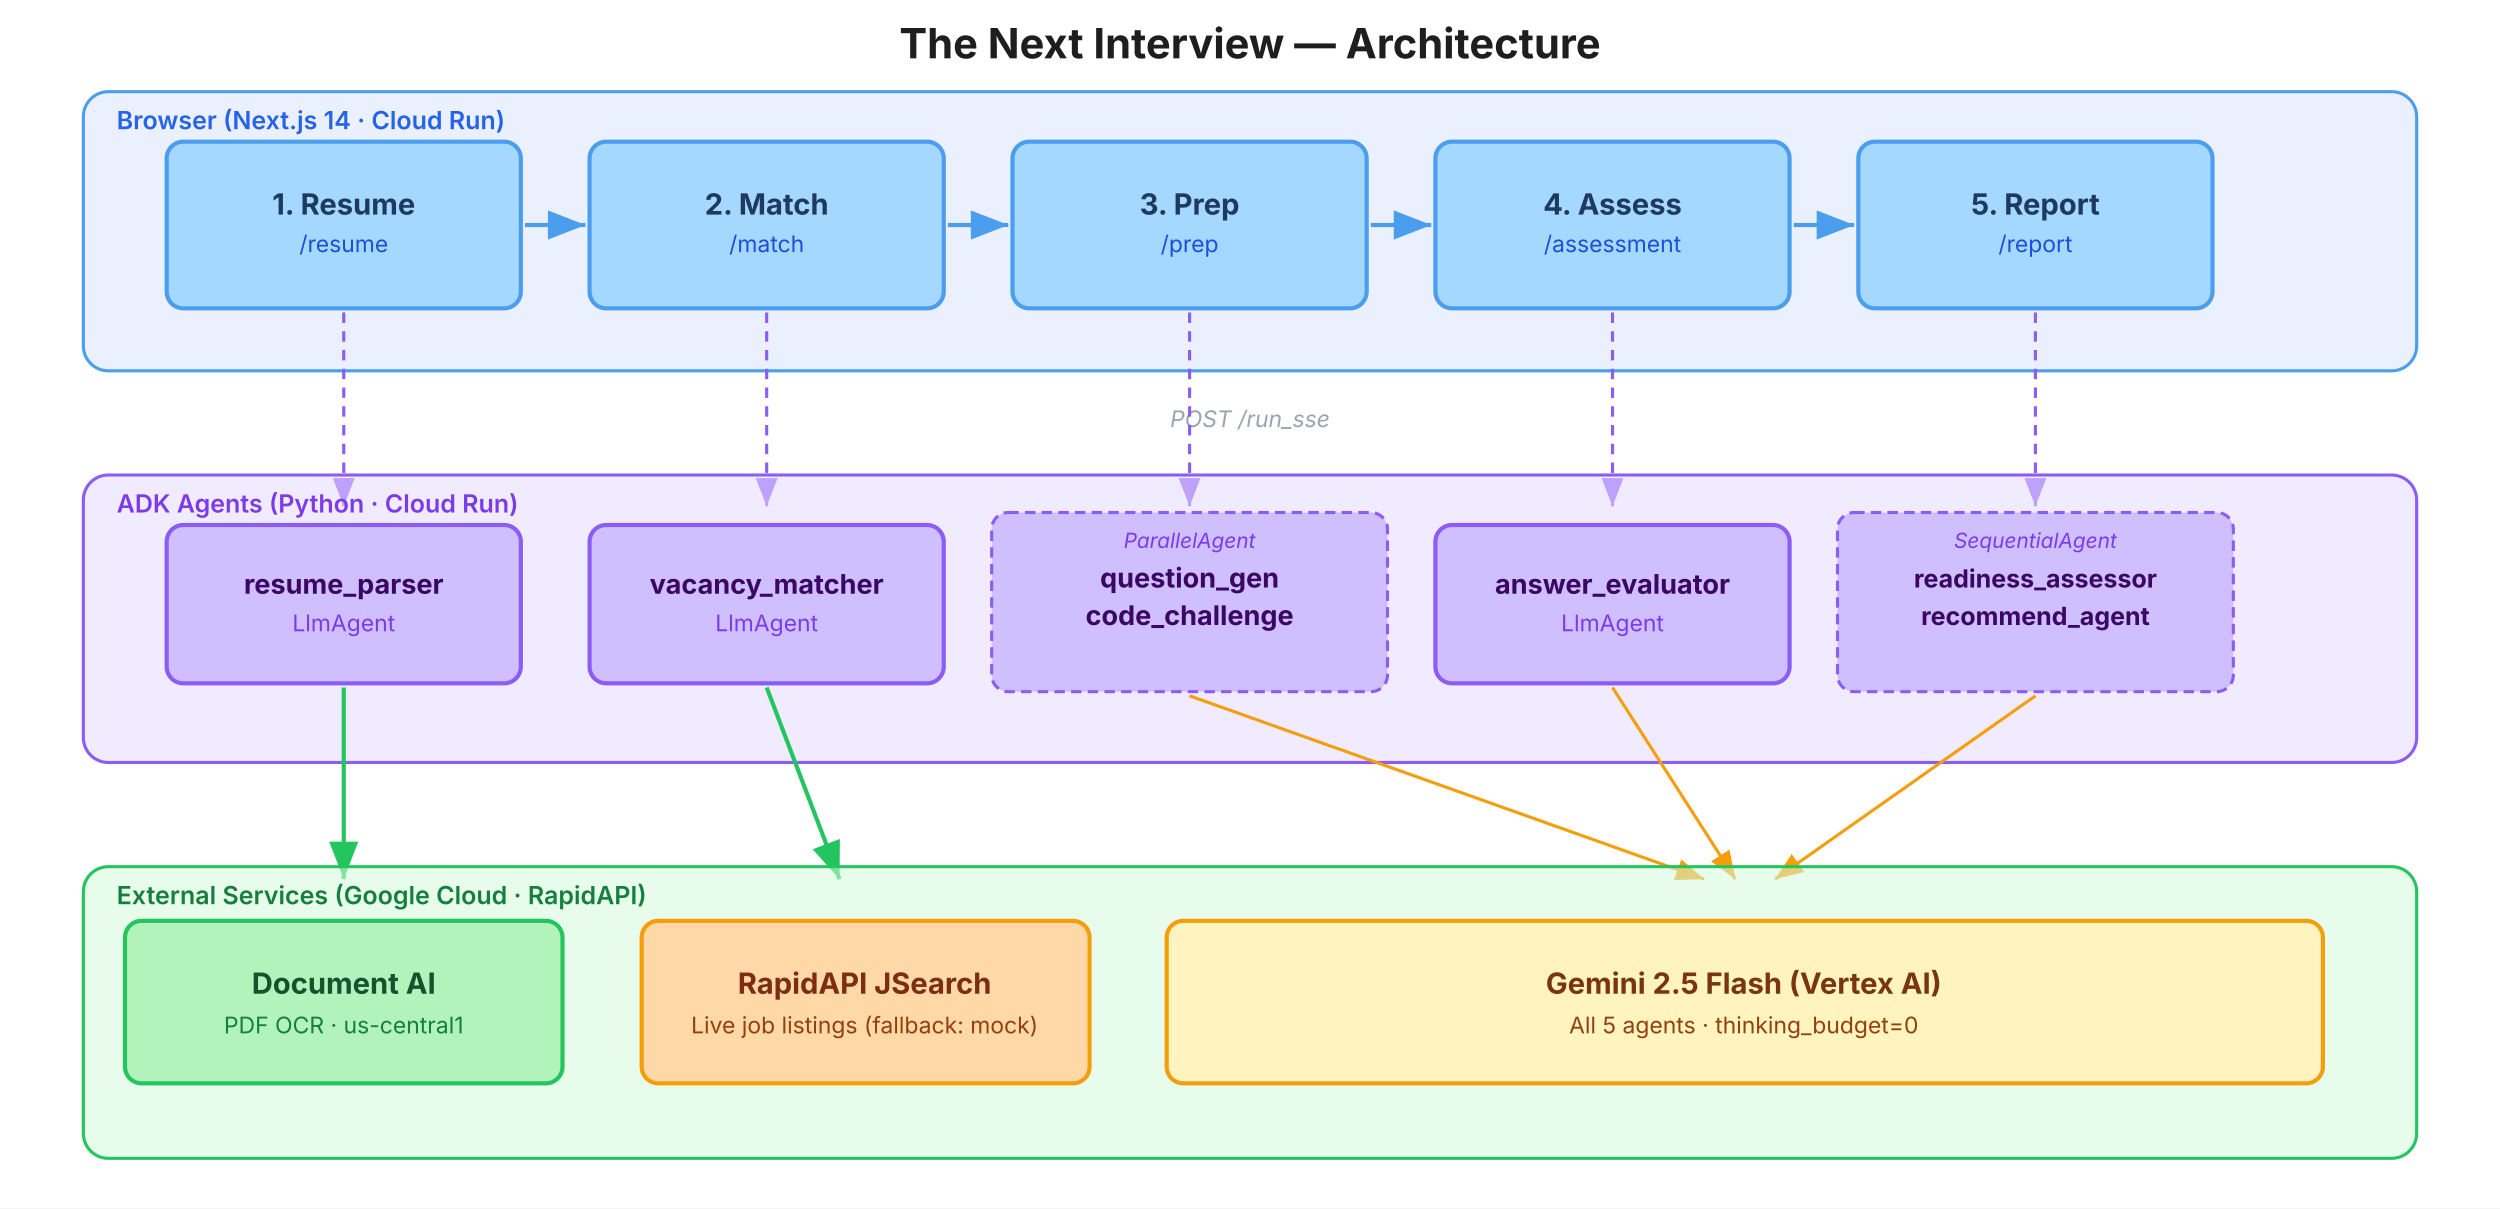
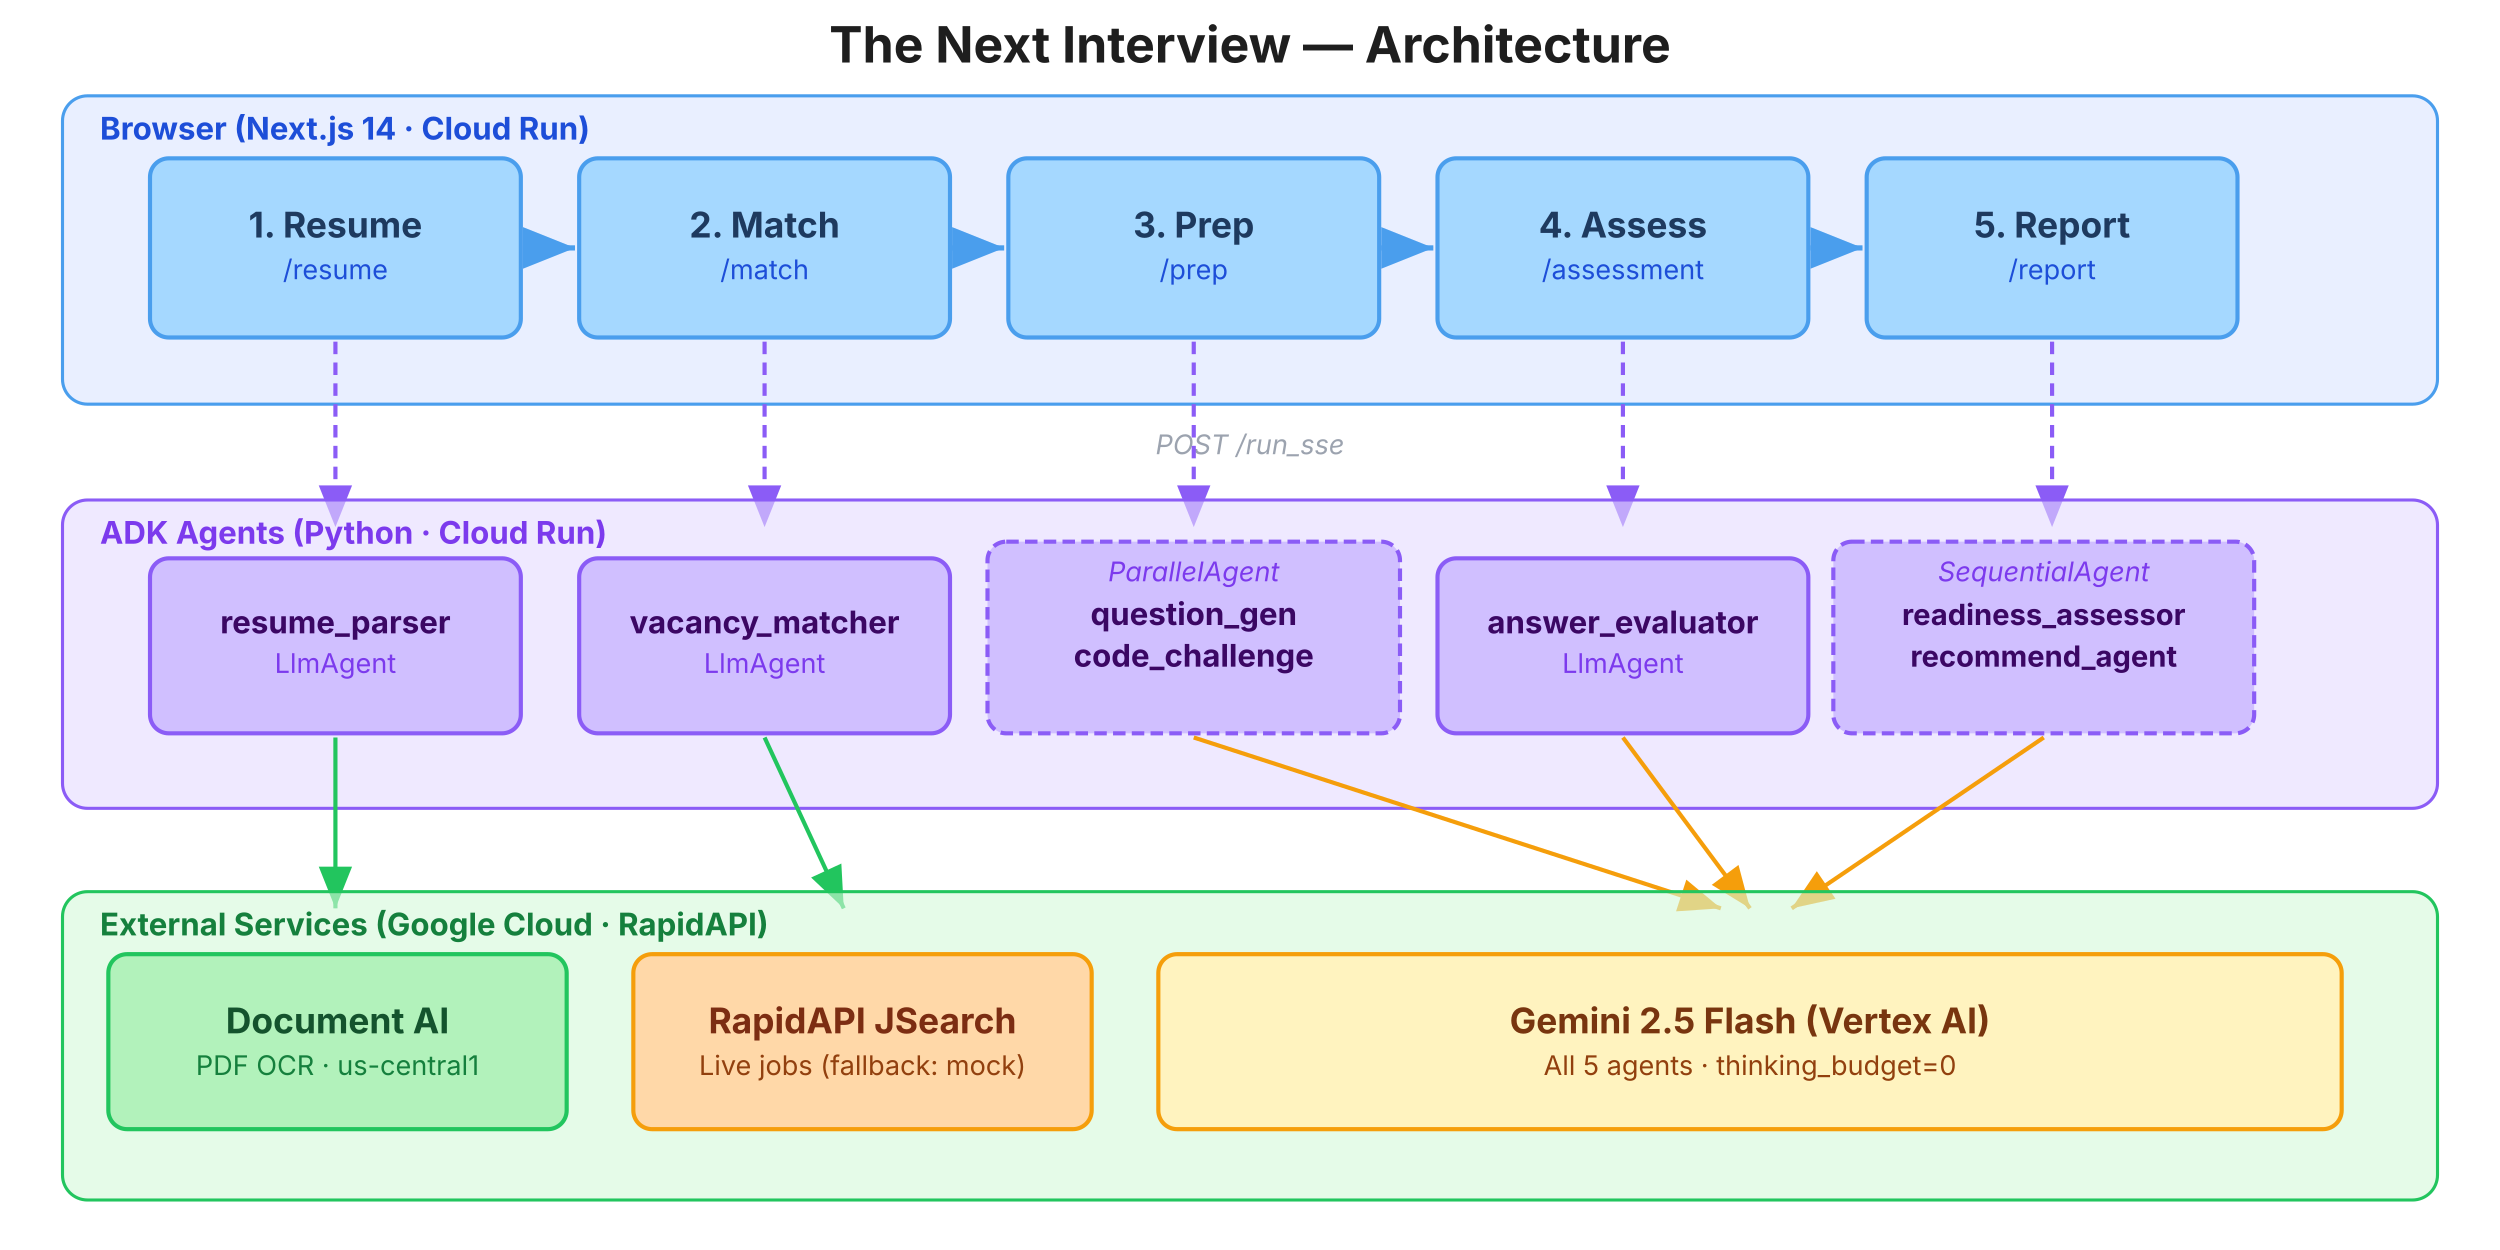
- <svg xmlns="http://www.w3.org/2000/svg" viewBox="0 0 1200 580" font-family="ui-sans-serif, system-ui, -apple-system, 'Segoe UI', sans-serif">
-   <rect width="1200" height="580" fill="white" />
+ <svg xmlns="http://www.w3.org/2000/svg" viewBox="0 0 1200 600" font-family="ui-sans-serif, system-ui, -apple-system, 'Segoe UI', sans-serif">
+   <rect width="1200" height="600" fill="white" />
  <defs>
-     <marker id="arr-blue" markerWidth="9" markerHeight="7" refX="9" refY="3.5" orient="auto">
-       <polygon points="0 0, 9 3.5, 0 7" fill="#4a9eed" />
+     <marker id="arr-blue" markerWidth="10" markerHeight="8" refX="10" refY="4" orient="auto">
+       <polygon points="0 0, 10 4, 0 8" fill="#4a9eed" />
    </marker>
-     <marker id="arr-purple" markerWidth="9" markerHeight="7" refX="9" refY="3.5" orient="auto">
-       <polygon points="0 0, 9 3.5, 0 7" fill="#8b5cf6" />
+     <marker id="arr-purple" markerWidth="10" markerHeight="8" refX="10" refY="4" orient="auto">
+       <polygon points="0 0, 10 4, 0 8" fill="#8b5cf6" />
    </marker>
-     <marker id="arr-green" markerWidth="9" markerHeight="7" refX="9" refY="3.5" orient="auto">
-       <polygon points="0 0, 9 3.5, 0 7" fill="#22c55e" />
+     <marker id="arr-green" markerWidth="10" markerHeight="8" refX="10" refY="4" orient="auto">
+       <polygon points="0 0, 10 4, 0 8" fill="#22c55e" />
    </marker>
-     <marker id="arr-amber" markerWidth="9" markerHeight="7" refX="9" refY="3.5" orient="auto">
-       <polygon points="0 0, 9 3.5, 0 7" fill="#f59e0b" />
+     <marker id="arr-amber" markerWidth="10" markerHeight="8" refX="10" refY="4" orient="auto">
+       <polygon points="0 0, 10 4, 0 8" fill="#f59e0b" />
    </marker>
  </defs>
-   <text x="600" y="28" text-anchor="middle" font-size="20" font-weight="700" fill="#1e1e1e">The Next Interview — Architecture</text>
-   <rect x="40" y="44" width="1120" height="134" rx="12" fill="#dbe4ff" fill-opacity="0.55" stroke="#4a9eed" stroke-width="1.5" />
-   <text x="56" y="62" font-size="12" font-weight="600" fill="#2563eb">Browser  (Next.js 14  ·  Cloud Run)</text>
-   <rect x="80" y="68" width="170" height="80" rx="8" fill="#a5d8ff" stroke="#4a9eed" stroke-width="2" />
-   <text x="165" y="103" text-anchor="middle" font-size="14" font-weight="700" fill="#1e3a5f">1. Resume</text>
-   <text x="165" y="121" text-anchor="middle" font-size="11" fill="#1d4ed8">/resume</text>
-   <rect x="283" y="68" width="170" height="80" rx="8" fill="#a5d8ff" stroke="#4a9eed" stroke-width="2" />
-   <text x="368" y="103" text-anchor="middle" font-size="14" font-weight="700" fill="#1e3a5f">2. Match</text>
-   <text x="368" y="121" text-anchor="middle" font-size="11" fill="#1d4ed8">/match</text>
-   <rect x="486" y="68" width="170" height="80" rx="8" fill="#a5d8ff" stroke="#4a9eed" stroke-width="2" />
-   <text x="571" y="103" text-anchor="middle" font-size="14" font-weight="700" fill="#1e3a5f">3. Prep</text>
-   <text x="571" y="121" text-anchor="middle" font-size="11" fill="#1d4ed8">/prep</text>
-   <rect x="689" y="68" width="170" height="80" rx="8" fill="#a5d8ff" stroke="#4a9eed" stroke-width="2" />
-   <text x="774" y="103" text-anchor="middle" font-size="14" font-weight="700" fill="#1e3a5f">4. Assess</text>
-   <text x="774" y="121" text-anchor="middle" font-size="11" fill="#1d4ed8">/assessment</text>
-   <rect x="892" y="68" width="170" height="80" rx="8" fill="#a5d8ff" stroke="#4a9eed" stroke-width="2" />
-   <text x="977" y="103" text-anchor="middle" font-size="14" font-weight="700" fill="#1e3a5f">5. Report</text>
-   <text x="977" y="121" text-anchor="middle" font-size="11" fill="#1d4ed8">/report</text>
-   <line x1="252" y1="108" x2="281" y2="108" stroke="#4a9eed" stroke-width="2" marker-end="url(#arr-blue)" />
-   <line x1="455" y1="108" x2="484" y2="108" stroke="#4a9eed" stroke-width="2" marker-end="url(#arr-blue)" />
-   <line x1="658" y1="108" x2="687" y2="108" stroke="#4a9eed" stroke-width="2" marker-end="url(#arr-blue)" />
-   <line x1="861" y1="108" x2="890" y2="108" stroke="#4a9eed" stroke-width="2" marker-end="url(#arr-blue)" />
-   <text x="600" y="205" text-anchor="middle" font-size="11" fill="#9ca3af" font-style="italic">POST /run_sse</text>
-   <line x1="165" y1="150" x2="165" y2="243" stroke="#8b5cf6" stroke-width="1.5" stroke-dasharray="5,4" marker-end="url(#arr-purple)" />
-   <line x1="368" y1="150" x2="368" y2="243" stroke="#8b5cf6" stroke-width="1.5" stroke-dasharray="5,4" marker-end="url(#arr-purple)" />
-   <line x1="571" y1="150" x2="571" y2="243" stroke="#8b5cf6" stroke-width="1.5" stroke-dasharray="5,4" marker-end="url(#arr-purple)" />
-   <line x1="774" y1="150" x2="774" y2="243" stroke="#8b5cf6" stroke-width="1.5" stroke-dasharray="5,4" marker-end="url(#arr-purple)" />
-   <line x1="977" y1="150" x2="977" y2="243" stroke="#8b5cf6" stroke-width="1.5" stroke-dasharray="5,4" marker-end="url(#arr-purple)" />
-   <rect x="40" y="228" width="1120" height="138" rx="12" fill="#e5dbff" fill-opacity="0.55" stroke="#8b5cf6" stroke-width="1.5" />
-   <text x="56" y="246" font-size="12" font-weight="600" fill="#7c3aed">ADK Agents  (Python  ·  Cloud Run)</text>
-   <rect x="80" y="252" width="170" height="76" rx="8" fill="#d0bfff" stroke="#8b5cf6" stroke-width="2" />
-   <text x="165" y="285" text-anchor="middle" font-size="13" font-weight="700" fill="#3b0764">resume_parser</text>
-   <text x="165" y="303" text-anchor="middle" font-size="11" fill="#7c3aed">LlmAgent</text>
-   <rect x="283" y="252" width="170" height="76" rx="8" fill="#d0bfff" stroke="#8b5cf6" stroke-width="2" />
-   <text x="368" y="285" text-anchor="middle" font-size="13" font-weight="700" fill="#3b0764">vacancy_matcher</text>
-   <text x="368" y="303" text-anchor="middle" font-size="11" fill="#7c3aed">LlmAgent</text>
-   <rect x="476" y="246" width="190" height="86" rx="8" fill="#d0bfff" stroke="#8b5cf6" stroke-width="1.5" stroke-dasharray="5,3" />
-   <text x="571" y="263" text-anchor="middle" font-size="10" fill="#7c3aed" font-style="italic">ParallelAgent</text>
-   <text x="571" y="282" text-anchor="middle" font-size="13" font-weight="700" fill="#3b0764">question_gen</text>
-   <text x="571" y="300" text-anchor="middle" font-size="13" font-weight="700" fill="#3b0764">code_challenge</text>
-   <rect x="689" y="252" width="170" height="76" rx="8" fill="#d0bfff" stroke="#8b5cf6" stroke-width="2" />
-   <text x="774" y="285" text-anchor="middle" font-size="13" font-weight="700" fill="#3b0764">answer_evaluator</text>
-   <text x="774" y="303" text-anchor="middle" font-size="11" fill="#7c3aed">LlmAgent</text>
-   <rect x="882" y="246" width="190" height="86" rx="8" fill="#d0bfff" stroke="#8b5cf6" stroke-width="1.5" stroke-dasharray="5,3" />
-   <text x="977" y="263" text-anchor="middle" font-size="10" fill="#7c3aed" font-style="italic">SequentialAgent</text>
-   <text x="977" y="282" text-anchor="middle" font-size="12" font-weight="700" fill="#3b0764">readiness_assessor</text>
-   <text x="977" y="300" text-anchor="middle" font-size="12" font-weight="700" fill="#3b0764">recommend_agent</text>
-   <line x1="165" y1="330" x2="165" y2="422" stroke="#22c55e" stroke-width="2" marker-end="url(#arr-green)" />
-   <line x1="368" y1="330" x2="403" y2="422" stroke="#22c55e" stroke-width="2" marker-end="url(#arr-green)" />
-   <line x1="571" y1="334" x2="818" y2="422" stroke="#f59e0b" stroke-width="1.5" marker-end="url(#arr-amber)" />
-   <line x1="774" y1="330" x2="833" y2="422" stroke="#f59e0b" stroke-width="1.5" marker-end="url(#arr-amber)" />
-   <line x1="977" y1="334" x2="852" y2="422" stroke="#f59e0b" stroke-width="1.5" marker-end="url(#arr-amber)" />
-   <rect x="40" y="416" width="1120" height="140" rx="12" fill="#d3f9d8" fill-opacity="0.55" stroke="#22c55e" stroke-width="1.5" />
-   <text x="56" y="434" font-size="12" font-weight="600" fill="#15803d">External Services  (Google Cloud  ·  RapidAPI)</text>
-   <rect x="60" y="442" width="210" height="78" rx="8" fill="#b2f2bb" stroke="#22c55e" stroke-width="2" />
-   <text x="165" y="477" text-anchor="middle" font-size="14" font-weight="700" fill="#14532d">Document AI</text>
-   <text x="165" y="496" text-anchor="middle" font-size="11" fill="#15803d">PDF OCR  ·  us-central1</text>
-   <rect x="308" y="442" width="215" height="78" rx="8" fill="#ffd8a8" stroke="#f59e0b" stroke-width="2" />
-   <text x="415" y="477" text-anchor="middle" font-size="14" font-weight="700" fill="#7c2d12">RapidAPI JSearch</text>
-   <text x="415" y="496" text-anchor="middle" font-size="11" fill="#92400e">Live job listings  (fallback: mock)</text>
-   <rect x="560" y="442" width="555" height="78" rx="8" fill="#fff3bf" stroke="#f59e0b" stroke-width="2" />
-   <text x="837" y="477" text-anchor="middle" font-size="14" font-weight="700" fill="#78350f">Gemini 2.5 Flash  (Vertex AI)</text>
-   <text x="837" y="496" text-anchor="middle" font-size="11" fill="#92400e">All 5 agents  ·  thinking_budget=0</text>
+   <text x="600" y="30" text-anchor="middle" font-size="24" font-weight="700" fill="#1e1e1e">The Next Interview — Architecture</text>
+   <rect x="30" y="46" width="1140" height="148" rx="12" fill="#dbe4ff" fill-opacity="0.6" stroke="#4a9eed" stroke-width="1.5" />
+   <text x="48" y="67" font-size="15" font-weight="700" fill="#1d4ed8">Browser  (Next.js 14  ·  Cloud Run)</text>
+   <rect x="72" y="76" width="178" height="86" rx="9" fill="#a5d8ff" stroke="#4a9eed" stroke-width="2" />
+   <text x="161" y="114" text-anchor="middle" font-size="17" font-weight="700" fill="#1e3a5f">1. Resume</text>
+   <text x="161" y="134" text-anchor="middle" font-size="13" fill="#1d4ed8">/resume</text>
+   <rect x="278" y="76" width="178" height="86" rx="9" fill="#a5d8ff" stroke="#4a9eed" stroke-width="2" />
+   <text x="367" y="114" text-anchor="middle" font-size="17" font-weight="700" fill="#1e3a5f">2. Match</text>
+   <text x="367" y="134" text-anchor="middle" font-size="13" fill="#1d4ed8">/match</text>
+   <rect x="484" y="76" width="178" height="86" rx="9" fill="#a5d8ff" stroke="#4a9eed" stroke-width="2" />
+   <text x="573" y="114" text-anchor="middle" font-size="17" font-weight="700" fill="#1e3a5f">3. Prep</text>
+   <text x="573" y="134" text-anchor="middle" font-size="13" fill="#1d4ed8">/prep</text>
+   <rect x="690" y="76" width="178" height="86" rx="9" fill="#a5d8ff" stroke="#4a9eed" stroke-width="2" />
+   <text x="779" y="114" text-anchor="middle" font-size="17" font-weight="700" fill="#1e3a5f">4. Assess</text>
+   <text x="779" y="134" text-anchor="middle" font-size="13" fill="#1d4ed8">/assessment</text>
+   <rect x="896" y="76" width="178" height="86" rx="9" fill="#a5d8ff" stroke="#4a9eed" stroke-width="2" />
+   <text x="985" y="114" text-anchor="middle" font-size="17" font-weight="700" fill="#1e3a5f">5. Report</text>
+   <text x="985" y="134" text-anchor="middle" font-size="13" fill="#1d4ed8">/report</text>
+   <line x1="251" y1="119" x2="276" y2="119" stroke="#4a9eed" stroke-width="2.5" marker-end="url(#arr-blue)" />
+   <line x1="457" y1="119" x2="482" y2="119" stroke="#4a9eed" stroke-width="2.5" marker-end="url(#arr-blue)" />
+   <line x1="663" y1="119" x2="688" y2="119" stroke="#4a9eed" stroke-width="2.5" marker-end="url(#arr-blue)" />
+   <line x1="869" y1="119" x2="894" y2="119" stroke="#4a9eed" stroke-width="2.5" marker-end="url(#arr-blue)" />
+   <text x="600" y="218" text-anchor="middle" font-size="13" fill="#9ca3af" font-style="italic">POST /run_sse</text>
+   <line x1="161" y1="164" x2="161" y2="253" stroke="#8b5cf6" stroke-width="2" stroke-dasharray="6,4" marker-end="url(#arr-purple)" />
+   <line x1="367" y1="164" x2="367" y2="253" stroke="#8b5cf6" stroke-width="2" stroke-dasharray="6,4" marker-end="url(#arr-purple)" />
+   <line x1="573" y1="164" x2="573" y2="253" stroke="#8b5cf6" stroke-width="2" stroke-dasharray="6,4" marker-end="url(#arr-purple)" />
+   <line x1="779" y1="164" x2="779" y2="253" stroke="#8b5cf6" stroke-width="2" stroke-dasharray="6,4" marker-end="url(#arr-purple)" />
+   <line x1="985" y1="164" x2="985" y2="253" stroke="#8b5cf6" stroke-width="2" stroke-dasharray="6,4" marker-end="url(#arr-purple)" />
+   <rect x="30" y="240" width="1140" height="148" rx="12" fill="#e5dbff" fill-opacity="0.6" stroke="#8b5cf6" stroke-width="1.5" />
+   <text x="48" y="261" font-size="15" font-weight="700" fill="#7c3aed">ADK Agents  (Python  ·  Cloud Run)</text>
+   <rect x="72" y="268" width="178" height="84" rx="9" fill="#d0bfff" stroke="#8b5cf6" stroke-width="2" />
+   <text x="161" y="304" text-anchor="middle" font-size="15" font-weight="700" fill="#3b0764">resume_parser</text>
+   <text x="161" y="323" text-anchor="middle" font-size="13" fill="#7c3aed">LlmAgent</text>
+   <rect x="278" y="268" width="178" height="84" rx="9" fill="#d0bfff" stroke="#8b5cf6" stroke-width="2" />
+   <text x="367" y="304" text-anchor="middle" font-size="15" font-weight="700" fill="#3b0764">vacancy_matcher</text>
+   <text x="367" y="323" text-anchor="middle" font-size="13" fill="#7c3aed">LlmAgent</text>
+   <rect x="474" y="260" width="198" height="92" rx="9" fill="#d0bfff" stroke="#8b5cf6" stroke-width="2" stroke-dasharray="6,3" />
+   <text x="573" y="279" text-anchor="middle" font-size="13" fill="#7c3aed" font-style="italic">ParallelAgent</text>
+   <text x="573" y="300" text-anchor="middle" font-size="15" font-weight="700" fill="#3b0764">question_gen</text>
+   <text x="573" y="320" text-anchor="middle" font-size="15" font-weight="700" fill="#3b0764">code_challenge</text>
+   <rect x="690" y="268" width="178" height="84" rx="9" fill="#d0bfff" stroke="#8b5cf6" stroke-width="2" />
+   <text x="779" y="304" text-anchor="middle" font-size="15" font-weight="700" fill="#3b0764">answer_evaluator</text>
+   <text x="779" y="323" text-anchor="middle" font-size="13" fill="#7c3aed">LlmAgent</text>
+   <rect x="880" y="260" width="202" height="92" rx="9" fill="#d0bfff" stroke="#8b5cf6" stroke-width="2" stroke-dasharray="6,3" />
+   <text x="981" y="279" text-anchor="middle" font-size="13" fill="#7c3aed" font-style="italic">SequentialAgent</text>
+   <text x="981" y="300" text-anchor="middle" font-size="14" font-weight="700" fill="#3b0764">readiness_assessor</text>
+   <text x="981" y="320" text-anchor="middle" font-size="14" font-weight="700" fill="#3b0764">recommend_agent</text>
+   <line x1="161" y1="354" x2="161" y2="436" stroke="#22c55e" stroke-width="2" marker-end="url(#arr-green)" />
+   <line x1="367" y1="354" x2="405" y2="436" stroke="#22c55e" stroke-width="2" marker-end="url(#arr-green)" />
+   <line x1="573" y1="354" x2="826" y2="436" stroke="#f59e0b" stroke-width="2" marker-end="url(#arr-amber)" />
+   <line x1="779" y1="354" x2="840" y2="436" stroke="#f59e0b" stroke-width="2" marker-end="url(#arr-amber)" />
+   <line x1="981" y1="354" x2="860" y2="436" stroke="#f59e0b" stroke-width="2" marker-end="url(#arr-amber)" />
+   <rect x="30" y="428" width="1140" height="148" rx="12" fill="#d3f9d8" fill-opacity="0.6" stroke="#22c55e" stroke-width="1.5" />
+   <text x="48" y="449" font-size="15" font-weight="700" fill="#15803d">External Services  (Google Cloud  ·  RapidAPI)</text>
+   <rect x="52" y="458" width="220" height="84" rx="9" fill="#b2f2bb" stroke="#22c55e" stroke-width="2" />
+   <text x="162" y="496" text-anchor="middle" font-size="17" font-weight="700" fill="#14532d">Document AI</text>
+   <text x="162" y="516" text-anchor="middle" font-size="13" fill="#15803d">PDF OCR  ·  us-central1</text>
+   <rect x="304" y="458" width="220" height="84" rx="9" fill="#ffd8a8" stroke="#f59e0b" stroke-width="2" />
+   <text x="414" y="496" text-anchor="middle" font-size="17" font-weight="700" fill="#7c2d12">RapidAPI JSearch</text>
+   <text x="414" y="516" text-anchor="middle" font-size="13" fill="#92400e">Live jobs  (fallback: mock)</text>
+   <rect x="556" y="458" width="568" height="84" rx="9" fill="#fff3bf" stroke="#f59e0b" stroke-width="2" />
+   <text x="840" y="496" text-anchor="middle" font-size="17" font-weight="700" fill="#78350f">Gemini 2.5 Flash  (Vertex AI)</text>
+   <text x="840" y="516" text-anchor="middle" font-size="13" fill="#92400e">All 5 agents  ·  thinking_budget=0</text>
</svg>
